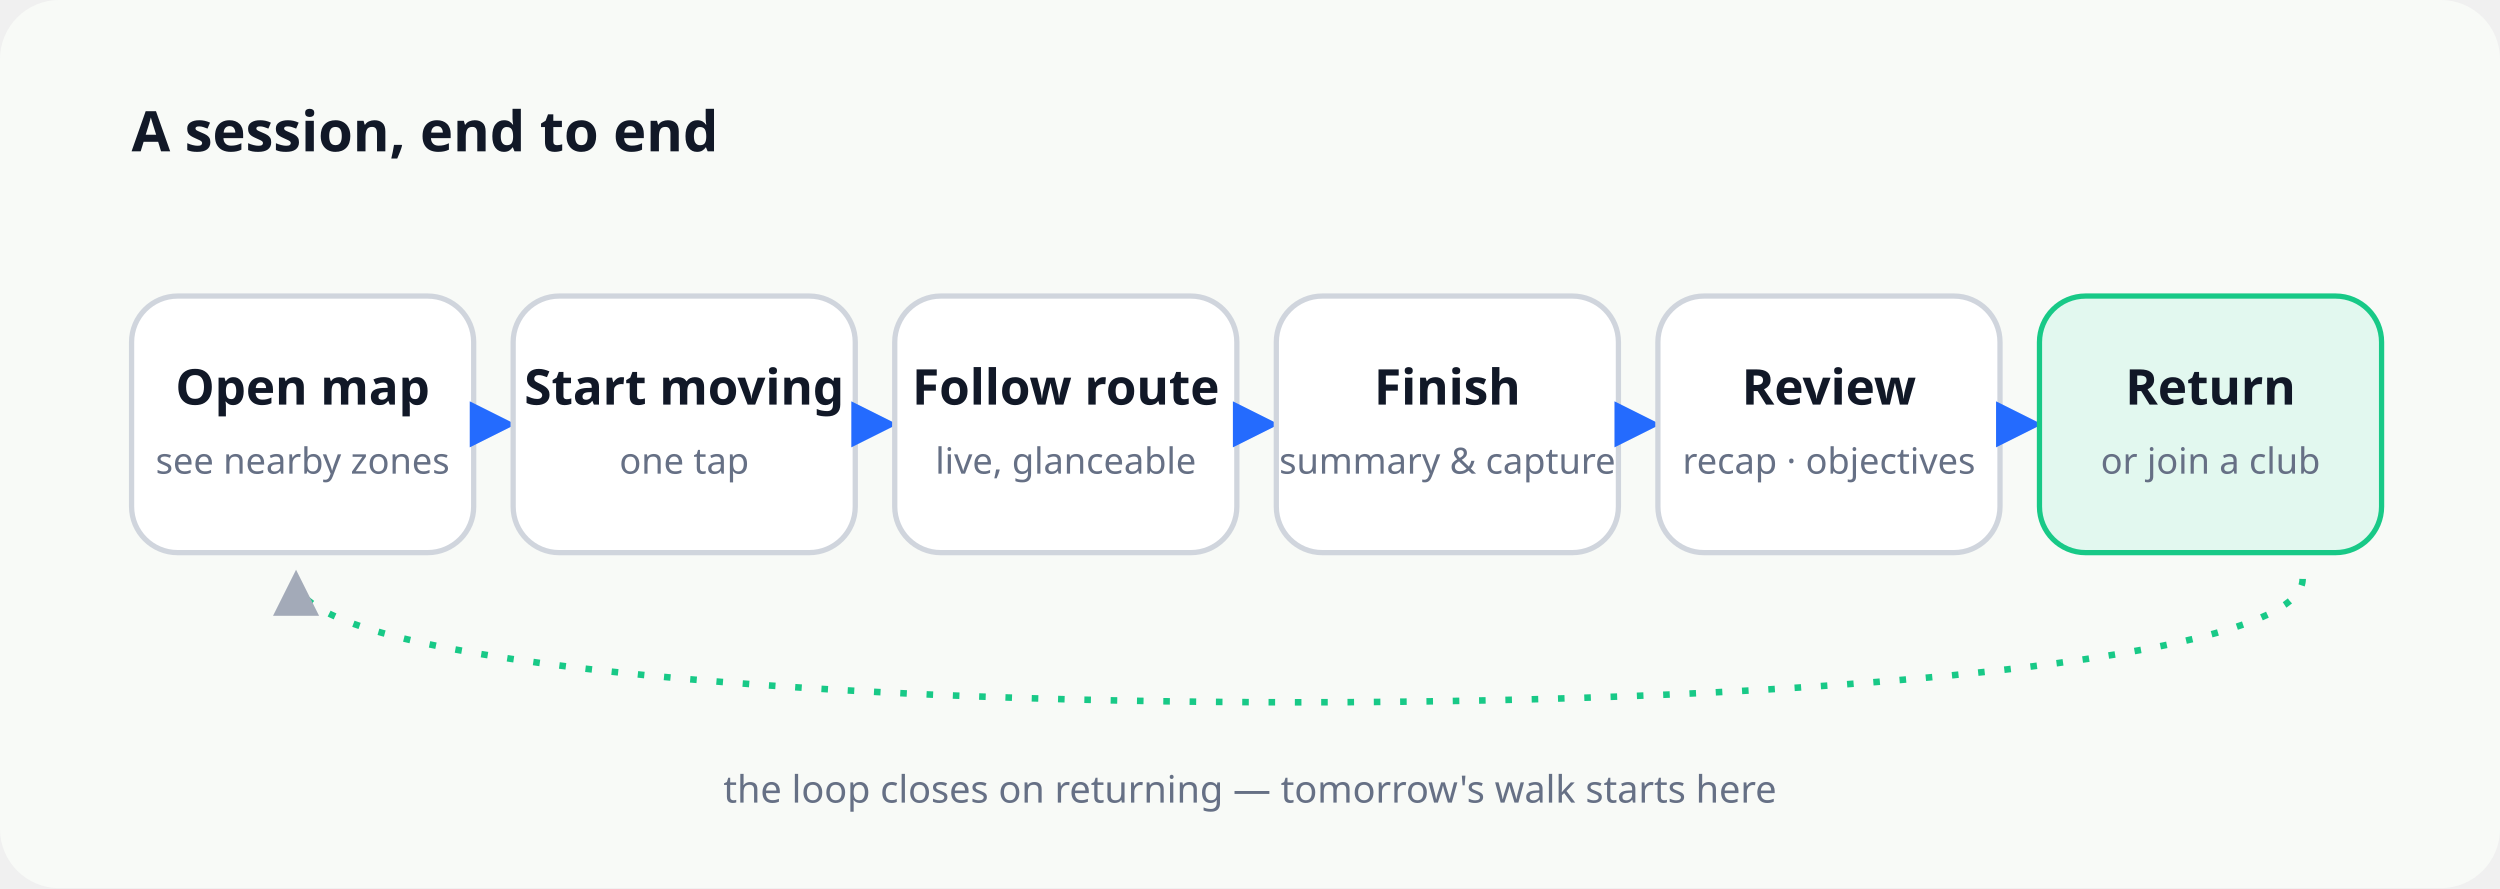
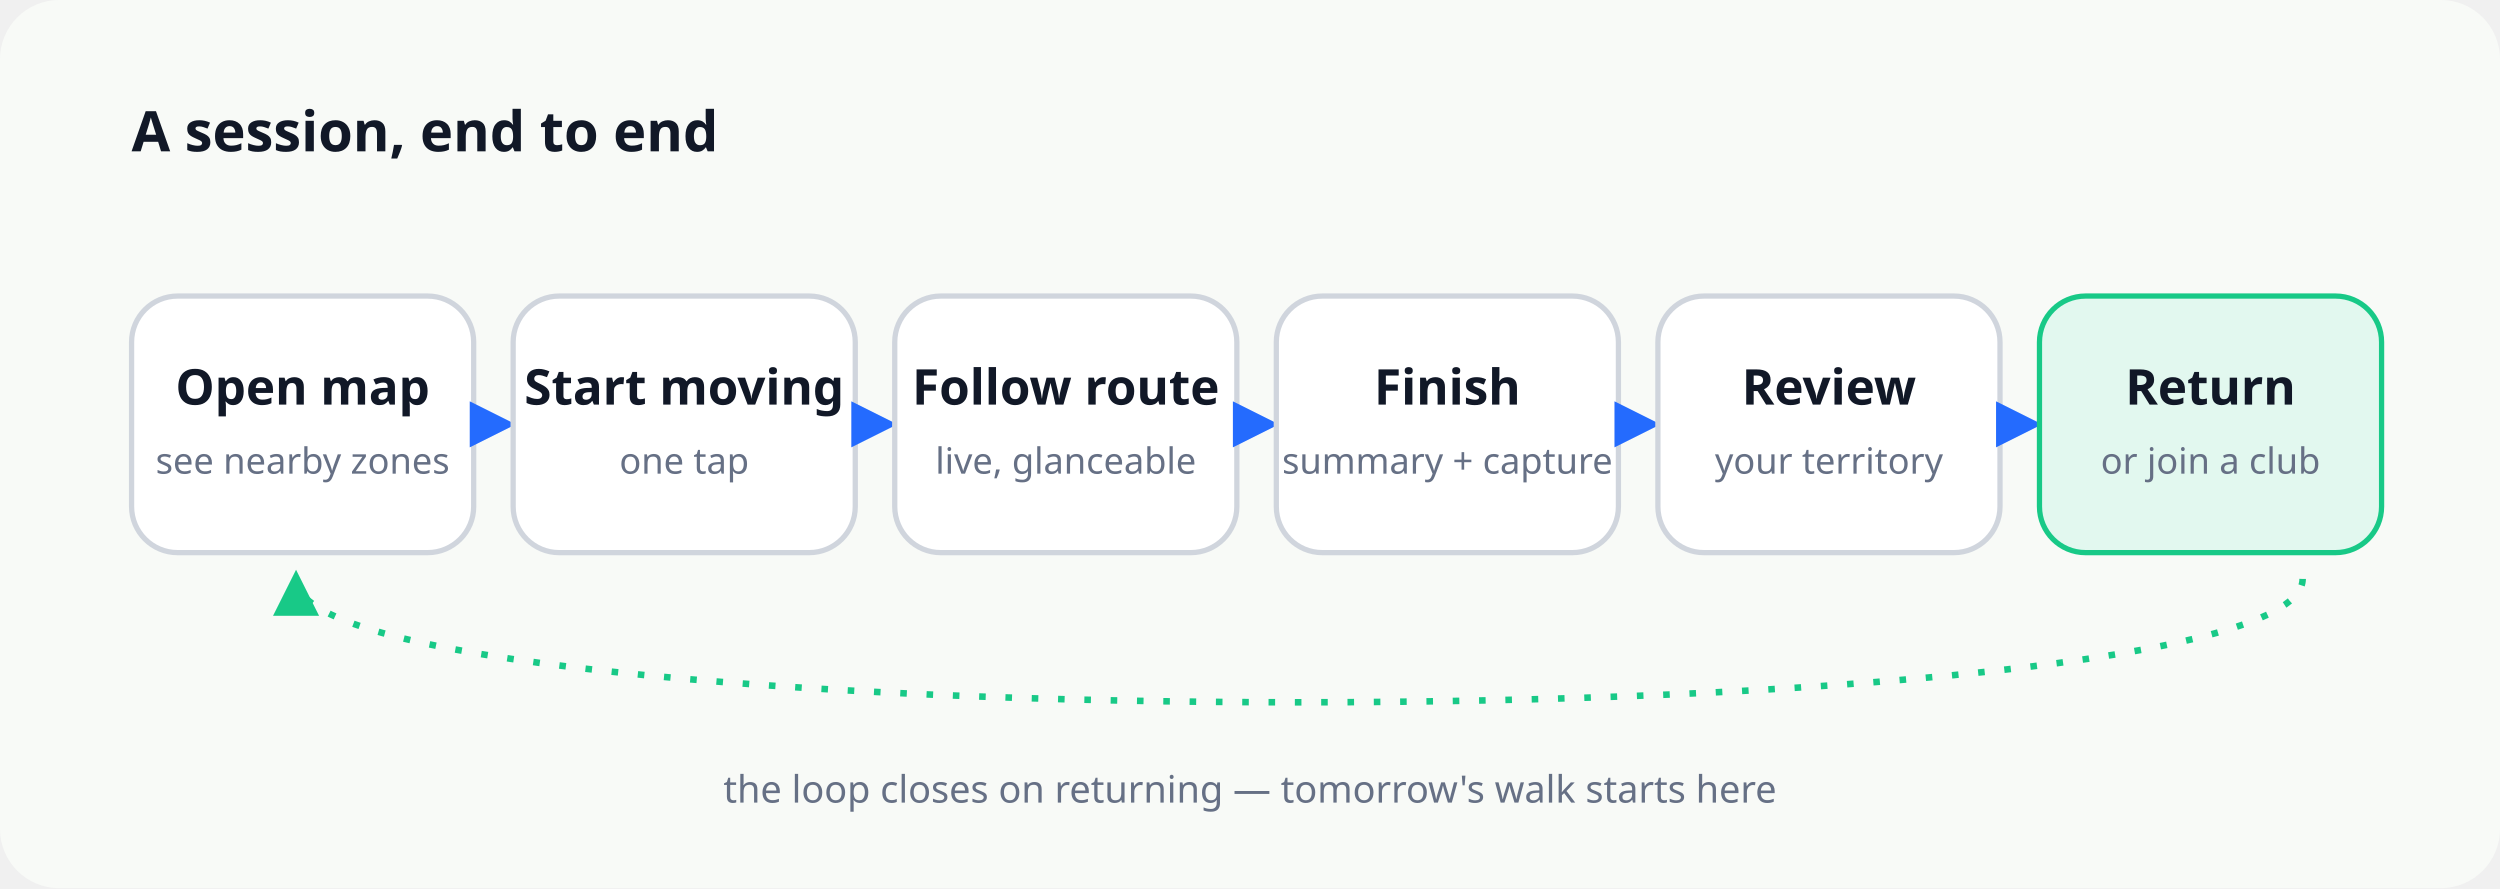
<svg xmlns="http://www.w3.org/2000/svg" viewBox="0 0 760 270" role="img" aria-labelledby="t">
  <defs>
    <marker id="arr" viewBox="0 0 10 10" refX="8" refY="5" markerWidth="7" markerHeight="7" orient="auto-start-reverse">
      <path d="M0,0 L10,5 L0,10 z" fill="#A3AAB8" />
    </marker>
    <marker id="arrB" viewBox="0 0 10 10" refX="8" refY="5" markerWidth="7" markerHeight="7" orient="auto-start-reverse">
      <path d="M0,0 L10,5 L0,10 z" fill="#246BFE" />
+     </marker>
+     <marker id="arrG" viewBox="0 0 10 10" refX="8" refY="5" markerWidth="7" markerHeight="7" orient="auto-start-reverse">
+       <path d="M0,0 L10,5 L0,10 z" fill="#18C987" />
    </marker>
  </defs>
  <rect width="760" height="270" rx="18" fill="#F8FAF7" />
  <text x="40" y="46" font-family="Sora, 'Plus Jakarta Sans', system-ui, sans-serif" font-size="17" font-weight="800" fill="#111827">A session, end to end</text>
  <rect x="40" y="90" width="104" height="78" rx="14" fill="#FFFFFF" stroke="#D0D5DD" stroke-width="1.6" />
  <text x="92" y="123" text-anchor="middle" font-family="Sora, 'Plus Jakarta Sans', system-ui, sans-serif" font-size="15" font-weight="700" fill="#111827">Open map</text>
  <text x="92" y="144" text-anchor="middle" font-family="Sora, 'Plus Jakarta Sans', system-ui, sans-serif" font-size="11" fill="#667085">see nearby zones</text>
  <path d="M 144 129 L 154 129" fill="none" stroke="#246BFE" stroke-width="2" marker-end="url(#arrB)" />
  <rect x="156" y="90" width="104" height="78" rx="14" fill="#FFFFFF" stroke="#D0D5DD" stroke-width="1.6" />
  <text x="208" y="123" text-anchor="middle" font-family="Sora, 'Plus Jakarta Sans', system-ui, sans-serif" font-size="15" font-weight="700" fill="#111827">Start moving</text>
  <text x="208" y="144" text-anchor="middle" font-family="Sora, 'Plus Jakarta Sans', system-ui, sans-serif" font-size="11" fill="#667085">one tap</text>
  <path d="M 260 129 L 270 129" fill="none" stroke="#246BFE" stroke-width="2" marker-end="url(#arrB)" />
  <rect x="272" y="90" width="104" height="78" rx="14" fill="#FFFFFF" stroke="#D0D5DD" stroke-width="1.6" />
  <text x="324" y="123" text-anchor="middle" font-family="Sora, 'Plus Jakarta Sans', system-ui, sans-serif" font-size="15" font-weight="700" fill="#111827">Follow route</text>
  <text x="324" y="144" text-anchor="middle" font-family="Sora, 'Plus Jakarta Sans', system-ui, sans-serif" font-size="11" fill="#667085">live, glanceable</text>
  <path d="M 376 129 L 386 129" fill="none" stroke="#246BFE" stroke-width="2" marker-end="url(#arrB)" />
  <rect x="388" y="90" width="104" height="78" rx="14" fill="#FFFFFF" stroke="#D0D5DD" stroke-width="1.6" />
  <text x="440" y="123" text-anchor="middle" font-family="Sora, 'Plus Jakarta Sans', system-ui, sans-serif" font-size="15" font-weight="700" fill="#111827">Finish</text>
-   <text x="440" y="144" text-anchor="middle" font-family="Sora, 'Plus Jakarta Sans', system-ui, sans-serif" font-size="11" fill="#667085">summary &amp; capture</text>
+   <text x="440" y="144" text-anchor="middle" font-family="Sora, 'Plus Jakarta Sans', system-ui, sans-serif" font-size="11" fill="#667085">summary + capture</text>
  <path d="M 492 129 L 502 129" fill="none" stroke="#246BFE" stroke-width="2" marker-end="url(#arrB)" />
  <rect x="504" y="90" width="104" height="78" rx="14" fill="#FFFFFF" stroke="#D0D5DD" stroke-width="1.6" />
  <text x="556" y="123" text-anchor="middle" font-family="Sora, 'Plus Jakarta Sans', system-ui, sans-serif" font-size="15" font-weight="700" fill="#111827">Review</text>
-   <text x="556" y="144" text-anchor="middle" font-family="Sora, 'Plus Jakarta Sans', system-ui, sans-serif" font-size="11" fill="#667085">recap · objectives</text>
+   <text x="556" y="144" text-anchor="middle" font-family="Sora, 'Plus Jakarta Sans', system-ui, sans-serif" font-size="11" fill="#667085">your territory</text>
  <path d="M 608 129 L 618 129" fill="none" stroke="#246BFE" stroke-width="2" marker-end="url(#arrB)" />
  <rect x="620" y="90" width="104" height="78" rx="14" fill="#E2F8EF" stroke="#18C987" stroke-width="1.6" />
  <text x="672" y="123" text-anchor="middle" font-family="Sora, 'Plus Jakarta Sans', system-ui, sans-serif" font-size="15" font-weight="700" fill="#111827">Return</text>
  <text x="672" y="144" text-anchor="middle" font-family="Sora, 'Plus Jakarta Sans', system-ui, sans-serif" font-size="11" fill="#667085">or join a club</text>
-   <path d="M 700 176 C 700 226 90 226 90 176" fill="none" stroke="#18C987" stroke-width="2" stroke-dasharray="2 6" marker-end="url(#arr)" />
+   <path d="M 700 176 C 700 226 90 226 90 176" fill="none" stroke="#18C987" stroke-width="2" stroke-dasharray="2 6" marker-end="url(#arrG)" />
  <text x="380" y="244" text-anchor="middle" font-family="Sora, 'Plus Jakarta Sans', system-ui, sans-serif" font-size="11.5" fill="#667085">the loop closes on returning — tomorrow's walk starts here</text>
</svg>
